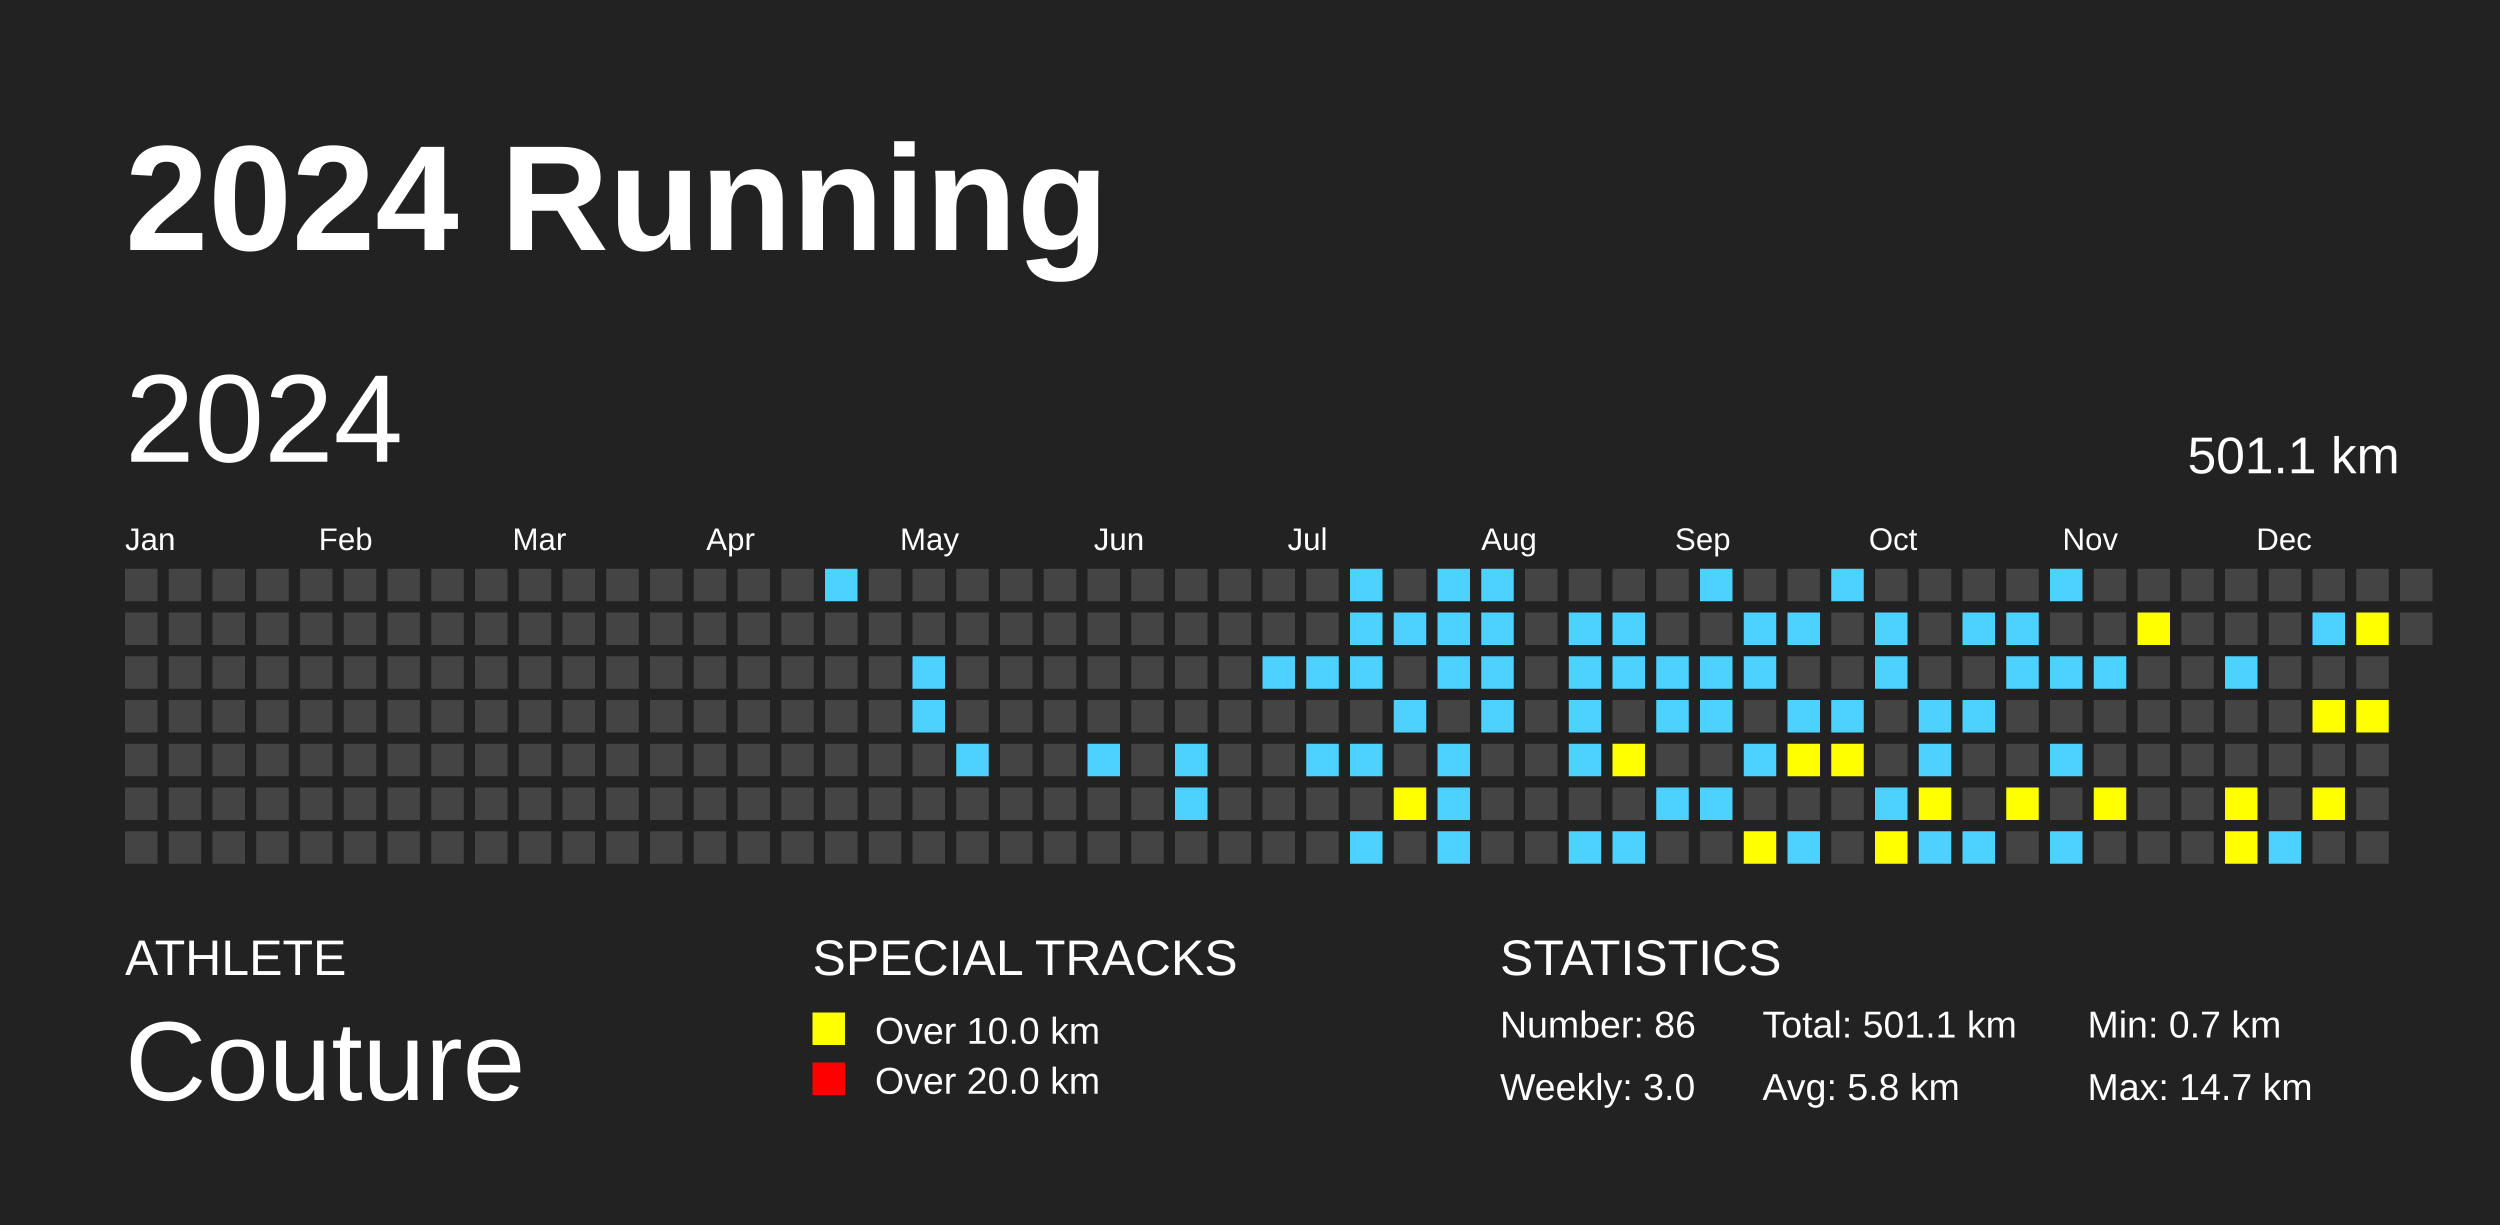
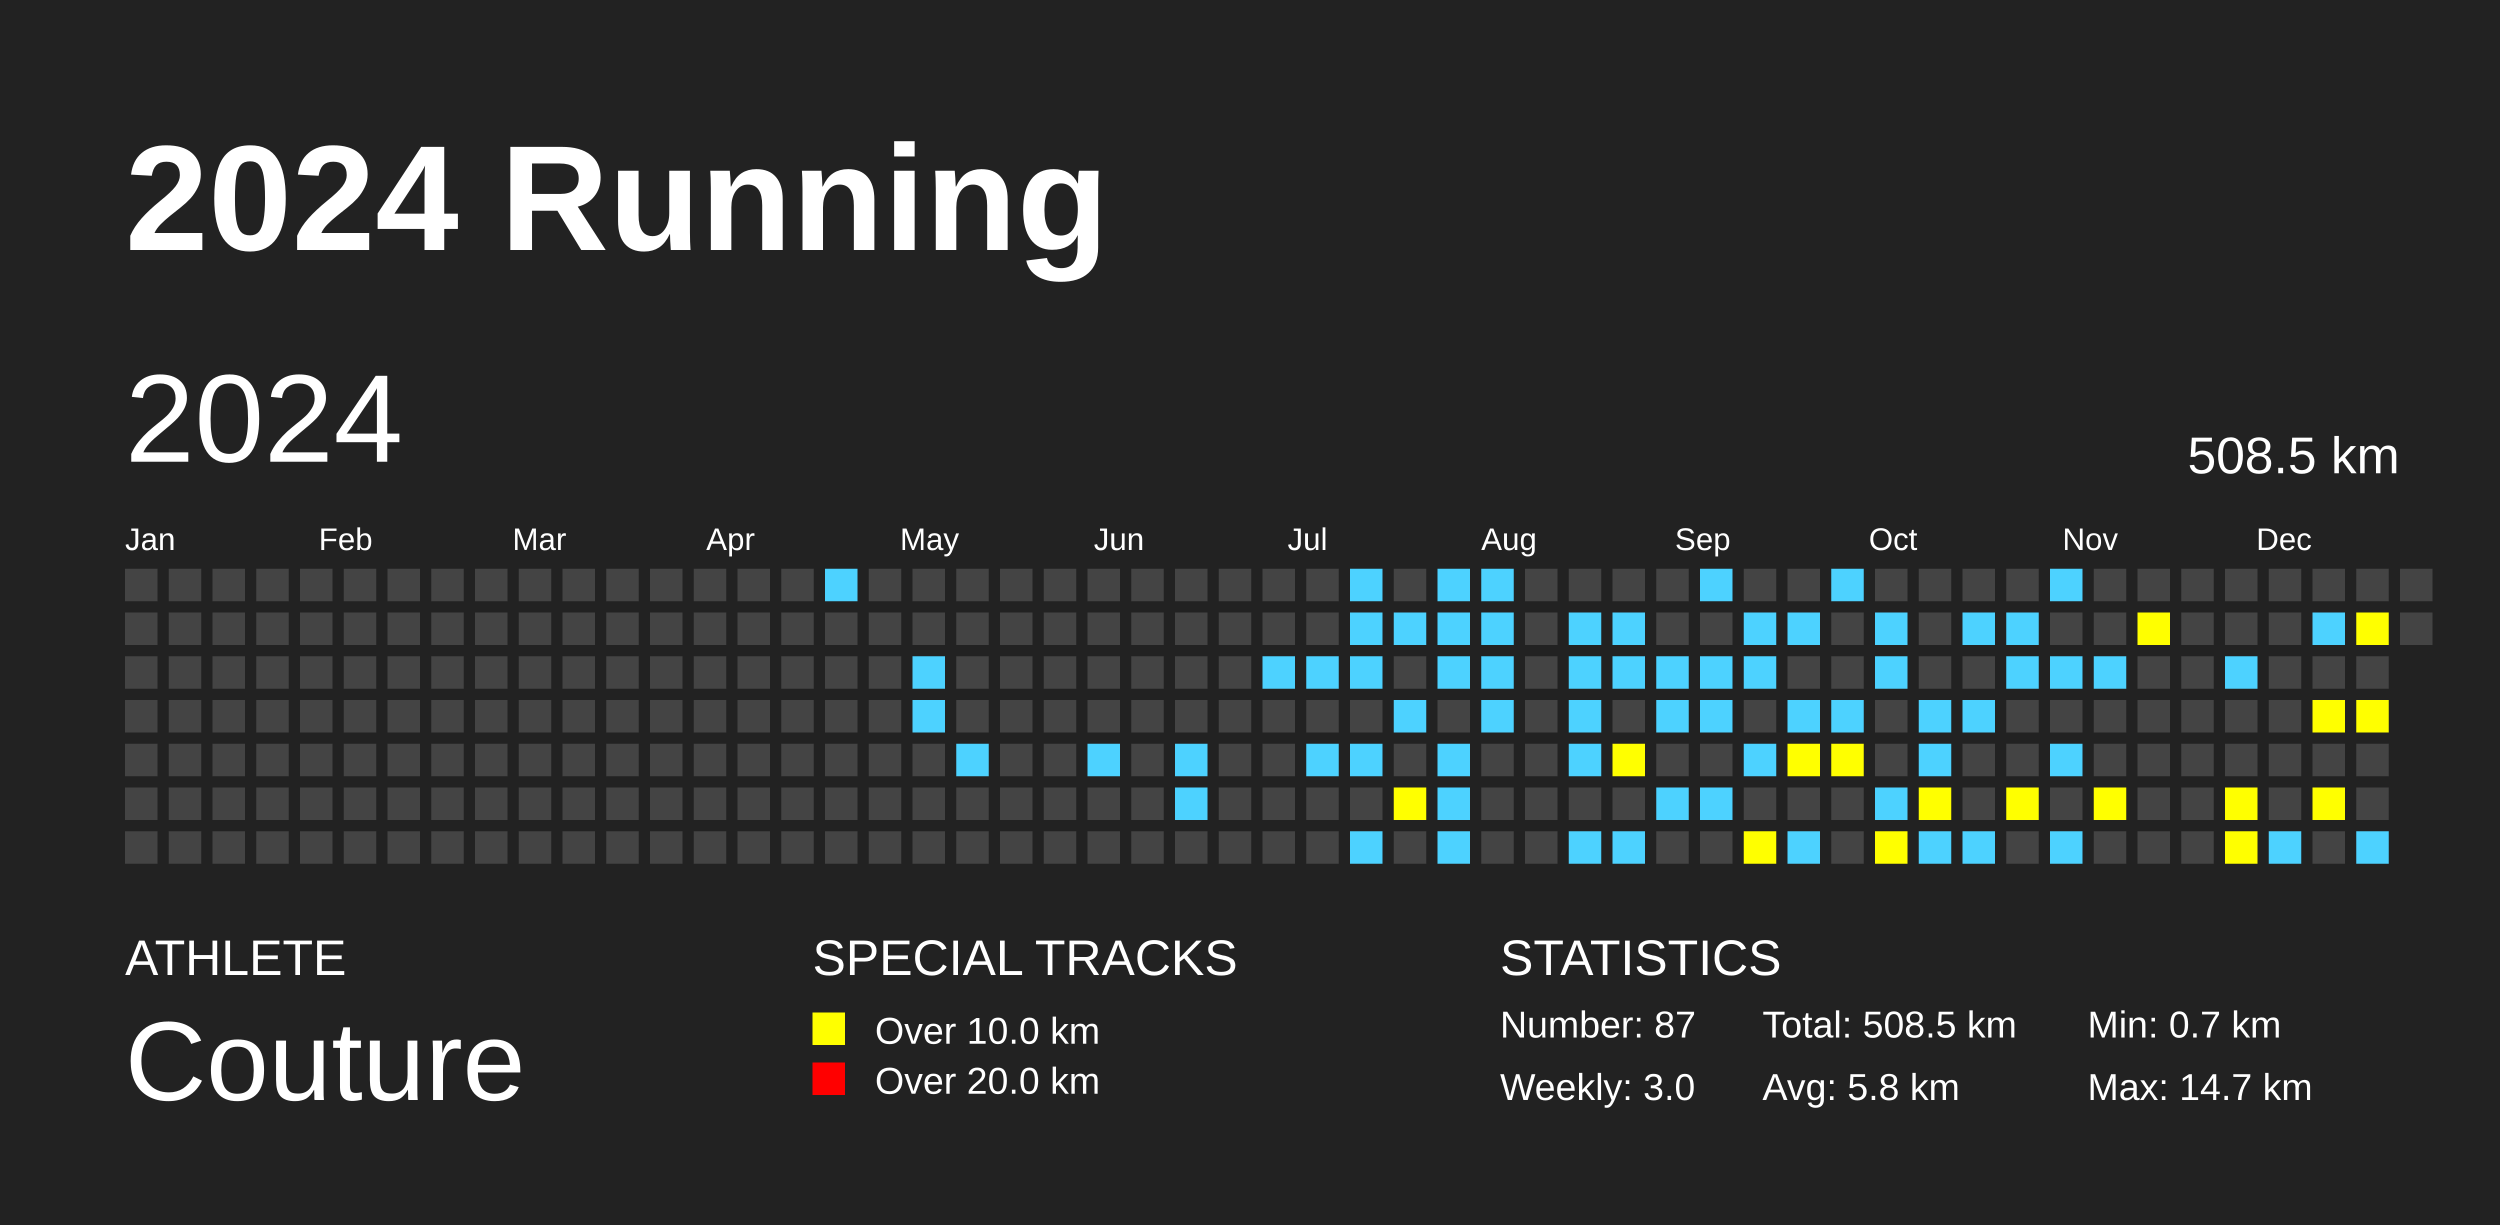
<svg xmlns="http://www.w3.org/2000/svg" baseProfile="full" height="98mm" version="1.1" viewBox="0,0,200,98" width="200mm">
  <defs />
  <rect fill="#222222" height="98" width="200" x="0" y="0" />
  <text fill="#FFFFFF" style="font-size:12px; font-family:Arial; font-weight:bold;" x="10" y="20">2024 Running</text>
  <text fill="#FFFFFF" style="font-size:4px; font-family:Arial" x="10" y="78">ATHLETE</text>
  <text fill="#FFFFFF" style="font-size:9px; font-family:Arial" x="10" y="88">Couture</text>
  <text fill="#FFFFFF" style="font-size:4px; font-family:Arial" x="65" y="78">SPECIAL TRACKS</text>
  <rect fill="yellow" height="2.6" width="2.6" x="65" y="81" />
  <text fill="#FFFFFF" style="font-size:3px; font-family:Arial" x="70" y="83.5">Over 10.0 km</text>
  <rect fill="red" height="2.6" width="2.6" x="65" y="85" />
  <text fill="#FFFFFF" style="font-size:3px; font-family:Arial" x="70" y="87.5">Over 20.0 km</text>
  <text fill="#FFFFFF" style="font-size:4px; font-family:Arial" x="120" y="78">STATISTICS</text>
-   <text fill="#FFFFFF" style="font-size:3px; font-family:Arial" x="120" y="83">Number: 86</text>
+   <text fill="#FFFFFF" style="font-size:3px; font-family:Arial" x="120" y="83">Number: 87</text>
  <text fill="#FFFFFF" style="font-size:3px; font-family:Arial" x="120" y="88">Weekly: 3.0</text>
-   <text fill="#FFFFFF" style="font-size:3px; font-family:Arial" x="141" y="83">Total: 501.1 km</text>
+   <text fill="#FFFFFF" style="font-size:3px; font-family:Arial" x="141" y="83">Total: 508.5 km</text>
  <text fill="#FFFFFF" style="font-size:3px; font-family:Arial" x="141" y="88">Avg: 5.8 km</text>
  <text fill="#FFFFFF" style="font-size:3px; font-family:Arial" x="167" y="83">Min: 0.7 km</text>
  <text fill="#FFFFFF" style="font-size:3px; font-family:Arial" x="167" y="88">Max: 14.7 km</text>
  <text dominant-baseline="hanging" fill="#FFFFFF" style="font-size:10.0px; font-family:Arial;" x="10" y="30">2024</text>
-   <text dominant-baseline="hanging" fill="#FFFFFF" style="font-size:4.125px; font-family:Arial;" x="175" y="35">501.1 km</text>
+   <text dominant-baseline="hanging" fill="#FFFFFF" style="font-size:4.125px; font-family:Arial;" x="175" y="35">508.5 km</text>
  <text fill="#FFFFFF" style="font-size:2.5px; font-family:Arial" x="10.0" y="44">Jan</text>
  <text fill="#FFFFFF" style="font-size:2.5px; font-family:Arial" x="25.5" y="44">Feb</text>
  <text fill="#FFFFFF" style="font-size:2.5px; font-family:Arial" x="41.0" y="44">Mar</text>
  <text fill="#FFFFFF" style="font-size:2.5px; font-family:Arial" x="56.5" y="44">Apr</text>
  <text fill="#FFFFFF" style="font-size:2.5px; font-family:Arial" x="72.0" y="44">May</text>
  <text fill="#FFFFFF" style="font-size:2.5px; font-family:Arial" x="87.5" y="44">Jun</text>
  <text fill="#FFFFFF" style="font-size:2.5px; font-family:Arial" x="103.0" y="44">Jul</text>
  <text fill="#FFFFFF" style="font-size:2.5px; font-family:Arial" x="118.5" y="44">Aug</text>
  <text fill="#FFFFFF" style="font-size:2.5px; font-family:Arial" x="134.0" y="44">Sep</text>
  <text fill="#FFFFFF" style="font-size:2.5px; font-family:Arial" x="149.5" y="44">Oct</text>
  <text fill="#FFFFFF" style="font-size:2.5px; font-family:Arial" x="165.0" y="44">Nov</text>
  <text fill="#FFFFFF" style="font-size:2.5px; font-family:Arial" x="180.5" y="44">Dec</text>
  <rect fill="#444444" height="2.6" width="2.6" x="10.0" y="45.5" />
  <rect fill="#444444" height="2.6" width="2.6" x="10.0" y="49.0" />
  <rect fill="#444444" height="2.6" width="2.6" x="10.0" y="52.5" />
  <rect fill="#444444" height="2.6" width="2.6" x="10.0" y="56.0" />
  <rect fill="#444444" height="2.6" width="2.6" x="10.0" y="59.5" />
  <rect fill="#444444" height="2.6" width="2.6" x="10.0" y="63.0" />
  <rect fill="#444444" height="2.6" width="2.6" x="10.0" y="66.5" />
  <rect fill="#444444" height="2.6" width="2.6" x="13.5" y="45.5" />
  <rect fill="#444444" height="2.6" width="2.6" x="13.5" y="49.0" />
  <rect fill="#444444" height="2.6" width="2.6" x="13.5" y="52.5" />
  <rect fill="#444444" height="2.6" width="2.6" x="13.5" y="56.0" />
  <rect fill="#444444" height="2.6" width="2.6" x="13.5" y="59.5" />
  <rect fill="#444444" height="2.6" width="2.6" x="13.5" y="63.0" />
  <rect fill="#444444" height="2.6" width="2.6" x="13.5" y="66.5" />
  <rect fill="#444444" height="2.6" width="2.6" x="17.0" y="45.5" />
  <rect fill="#444444" height="2.6" width="2.6" x="17.0" y="49.0" />
  <rect fill="#444444" height="2.6" width="2.6" x="17.0" y="52.5" />
  <rect fill="#444444" height="2.6" width="2.6" x="17.0" y="56.0" />
  <rect fill="#444444" height="2.6" width="2.6" x="17.0" y="59.5" />
  <rect fill="#444444" height="2.6" width="2.6" x="17.0" y="63.0" />
  <rect fill="#444444" height="2.6" width="2.6" x="17.0" y="66.5" />
  <rect fill="#444444" height="2.6" width="2.6" x="20.5" y="45.5" />
  <rect fill="#444444" height="2.6" width="2.6" x="20.5" y="49.0" />
  <rect fill="#444444" height="2.6" width="2.6" x="20.5" y="52.5" />
  <rect fill="#444444" height="2.6" width="2.6" x="20.5" y="56.0" />
  <rect fill="#444444" height="2.6" width="2.6" x="20.5" y="59.5" />
  <rect fill="#444444" height="2.6" width="2.6" x="20.5" y="63.0" />
  <rect fill="#444444" height="2.6" width="2.6" x="20.5" y="66.5" />
  <rect fill="#444444" height="2.6" width="2.6" x="24.0" y="45.5" />
  <rect fill="#444444" height="2.6" width="2.6" x="24.0" y="49.0" />
  <rect fill="#444444" height="2.6" width="2.6" x="24.0" y="52.5" />
  <rect fill="#444444" height="2.6" width="2.6" x="24.0" y="56.0" />
  <rect fill="#444444" height="2.6" width="2.6" x="24.0" y="59.5" />
  <rect fill="#444444" height="2.6" width="2.6" x="24.0" y="63.0" />
  <rect fill="#444444" height="2.6" width="2.6" x="24.0" y="66.5" />
  <rect fill="#444444" height="2.6" width="2.6" x="27.5" y="45.5" />
  <rect fill="#444444" height="2.6" width="2.6" x="27.5" y="49.0" />
  <rect fill="#444444" height="2.6" width="2.6" x="27.5" y="52.5" />
  <rect fill="#444444" height="2.6" width="2.6" x="27.5" y="56.0" />
  <rect fill="#444444" height="2.6" width="2.6" x="27.5" y="59.5" />
  <rect fill="#444444" height="2.6" width="2.6" x="27.5" y="63.0" />
  <rect fill="#444444" height="2.6" width="2.6" x="27.5" y="66.5" />
  <rect fill="#444444" height="2.6" width="2.6" x="31.0" y="45.5" />
  <rect fill="#444444" height="2.6" width="2.6" x="31.0" y="49.0" />
  <rect fill="#444444" height="2.6" width="2.6" x="31.0" y="52.5" />
  <rect fill="#444444" height="2.6" width="2.6" x="31.0" y="56.0" />
  <rect fill="#444444" height="2.6" width="2.6" x="31.0" y="59.5" />
  <rect fill="#444444" height="2.6" width="2.6" x="31.0" y="63.0" />
  <rect fill="#444444" height="2.6" width="2.6" x="31.0" y="66.5" />
  <rect fill="#444444" height="2.6" width="2.6" x="34.5" y="45.5" />
  <rect fill="#444444" height="2.6" width="2.6" x="34.5" y="49.0" />
  <rect fill="#444444" height="2.6" width="2.6" x="34.5" y="52.5" />
  <rect fill="#444444" height="2.6" width="2.6" x="34.5" y="56.0" />
  <rect fill="#444444" height="2.6" width="2.6" x="34.5" y="59.5" />
  <rect fill="#444444" height="2.6" width="2.6" x="34.5" y="63.0" />
  <rect fill="#444444" height="2.6" width="2.6" x="34.5" y="66.5" />
  <rect fill="#444444" height="2.6" width="2.6" x="38.0" y="45.5" />
  <rect fill="#444444" height="2.6" width="2.6" x="38.0" y="49.0" />
  <rect fill="#444444" height="2.6" width="2.6" x="38.0" y="52.5" />
  <rect fill="#444444" height="2.6" width="2.6" x="38.0" y="56.0" />
  <rect fill="#444444" height="2.6" width="2.6" x="38.0" y="59.5" />
  <rect fill="#444444" height="2.6" width="2.6" x="38.0" y="63.0" />
  <rect fill="#444444" height="2.6" width="2.6" x="38.0" y="66.5" />
  <rect fill="#444444" height="2.6" width="2.6" x="41.5" y="45.5" />
  <rect fill="#444444" height="2.6" width="2.6" x="41.5" y="49.0" />
  <rect fill="#444444" height="2.6" width="2.6" x="41.5" y="52.5" />
  <rect fill="#444444" height="2.6" width="2.6" x="41.5" y="56.0" />
  <rect fill="#444444" height="2.6" width="2.6" x="41.5" y="59.5" />
  <rect fill="#444444" height="2.6" width="2.6" x="41.5" y="63.0" />
  <rect fill="#444444" height="2.6" width="2.6" x="41.5" y="66.5" />
  <rect fill="#444444" height="2.6" width="2.6" x="45.0" y="45.5" />
  <rect fill="#444444" height="2.6" width="2.6" x="45.0" y="49.0" />
  <rect fill="#444444" height="2.6" width="2.6" x="45.0" y="52.5" />
  <rect fill="#444444" height="2.6" width="2.6" x="45.0" y="56.0" />
  <rect fill="#444444" height="2.6" width="2.6" x="45.0" y="59.5" />
  <rect fill="#444444" height="2.6" width="2.6" x="45.0" y="63.0" />
  <rect fill="#444444" height="2.6" width="2.6" x="45.0" y="66.5" />
  <rect fill="#444444" height="2.6" width="2.6" x="48.5" y="45.5" />
  <rect fill="#444444" height="2.6" width="2.6" x="48.5" y="49.0" />
  <rect fill="#444444" height="2.6" width="2.6" x="48.5" y="52.5" />
  <rect fill="#444444" height="2.6" width="2.6" x="48.5" y="56.0" />
  <rect fill="#444444" height="2.6" width="2.6" x="48.5" y="59.5" />
  <rect fill="#444444" height="2.6" width="2.6" x="48.5" y="63.0" />
  <rect fill="#444444" height="2.6" width="2.6" x="48.5" y="66.5" />
  <rect fill="#444444" height="2.6" width="2.6" x="52.0" y="45.5" />
  <rect fill="#444444" height="2.6" width="2.6" x="52.0" y="49.0" />
  <rect fill="#444444" height="2.6" width="2.6" x="52.0" y="52.5" />
  <rect fill="#444444" height="2.6" width="2.6" x="52.0" y="56.0" />
  <rect fill="#444444" height="2.6" width="2.6" x="52.0" y="59.5" />
  <rect fill="#444444" height="2.6" width="2.6" x="52.0" y="63.0" />
  <rect fill="#444444" height="2.6" width="2.6" x="52.0" y="66.5" />
  <rect fill="#444444" height="2.6" width="2.6" x="55.5" y="45.5" />
  <rect fill="#444444" height="2.6" width="2.6" x="55.5" y="49.0" />
  <rect fill="#444444" height="2.6" width="2.6" x="55.5" y="52.5" />
  <rect fill="#444444" height="2.6" width="2.6" x="55.5" y="56.0" />
  <rect fill="#444444" height="2.6" width="2.6" x="55.5" y="59.5" />
  <rect fill="#444444" height="2.6" width="2.6" x="55.5" y="63.0" />
  <rect fill="#444444" height="2.6" width="2.6" x="55.5" y="66.5" />
  <rect fill="#444444" height="2.6" width="2.6" x="59.0" y="45.5" />
  <rect fill="#444444" height="2.6" width="2.6" x="59.0" y="49.0" />
  <rect fill="#444444" height="2.6" width="2.6" x="59.0" y="52.5" />
  <rect fill="#444444" height="2.6" width="2.6" x="59.0" y="56.0" />
  <rect fill="#444444" height="2.6" width="2.6" x="59.0" y="59.5" />
  <rect fill="#444444" height="2.6" width="2.6" x="59.0" y="63.0" />
  <rect fill="#444444" height="2.6" width="2.6" x="59.0" y="66.5" />
  <rect fill="#444444" height="2.6" width="2.6" x="62.5" y="45.5" />
  <rect fill="#444444" height="2.6" width="2.6" x="62.5" y="49.0" />
  <rect fill="#444444" height="2.6" width="2.6" x="62.5" y="52.5" />
  <rect fill="#444444" height="2.6" width="2.6" x="62.5" y="56.0" />
  <rect fill="#444444" height="2.6" width="2.6" x="62.5" y="59.5" />
  <rect fill="#444444" height="2.6" width="2.6" x="62.5" y="63.0" />
  <rect fill="#444444" height="2.6" width="2.6" x="62.5" y="66.5" />
  <rect fill="#4DD2FF" height="2.6" width="2.6" x="66.0" y="45.5" />
  <rect fill="#444444" height="2.6" width="2.6" x="66.0" y="49.0" />
  <rect fill="#444444" height="2.6" width="2.6" x="66.0" y="52.5" />
  <rect fill="#444444" height="2.6" width="2.6" x="66.0" y="56.0" />
  <rect fill="#444444" height="2.6" width="2.6" x="66.0" y="59.5" />
  <rect fill="#444444" height="2.6" width="2.6" x="66.0" y="63.0" />
  <rect fill="#444444" height="2.6" width="2.6" x="66.0" y="66.5" />
  <rect fill="#444444" height="2.6" width="2.6" x="69.5" y="45.5" />
  <rect fill="#444444" height="2.6" width="2.6" x="69.5" y="49.0" />
  <rect fill="#444444" height="2.6" width="2.6" x="69.5" y="52.5" />
  <rect fill="#444444" height="2.6" width="2.6" x="69.5" y="56.0" />
  <rect fill="#444444" height="2.6" width="2.6" x="69.5" y="59.5" />
  <rect fill="#444444" height="2.6" width="2.6" x="69.5" y="63.0" />
  <rect fill="#444444" height="2.6" width="2.6" x="69.5" y="66.5" />
  <rect fill="#444444" height="2.6" width="2.6" x="73.0" y="45.5" />
  <rect fill="#444444" height="2.6" width="2.6" x="73.0" y="49.0" />
  <rect fill="#4DD2FF" height="2.6" width="2.6" x="73.0" y="52.5" />
  <rect fill="#4DD2FF" height="2.6" width="2.6" x="73.0" y="56.0" />
  <rect fill="#444444" height="2.6" width="2.6" x="73.0" y="59.5" />
  <rect fill="#444444" height="2.6" width="2.6" x="73.0" y="63.0" />
  <rect fill="#444444" height="2.6" width="2.6" x="73.0" y="66.5" />
  <rect fill="#444444" height="2.6" width="2.6" x="76.5" y="45.5" />
  <rect fill="#444444" height="2.6" width="2.6" x="76.5" y="49.0" />
  <rect fill="#444444" height="2.6" width="2.6" x="76.5" y="52.5" />
  <rect fill="#444444" height="2.6" width="2.6" x="76.5" y="56.0" />
  <rect fill="#4DD2FF" height="2.6" width="2.6" x="76.5" y="59.5" />
  <rect fill="#444444" height="2.6" width="2.6" x="76.5" y="63.0" />
  <rect fill="#444444" height="2.6" width="2.6" x="76.5" y="66.5" />
  <rect fill="#444444" height="2.6" width="2.6" x="80.0" y="45.5" />
  <rect fill="#444444" height="2.6" width="2.6" x="80.0" y="49.0" />
  <rect fill="#444444" height="2.6" width="2.6" x="80.0" y="52.5" />
  <rect fill="#444444" height="2.6" width="2.6" x="80.0" y="56.0" />
  <rect fill="#444444" height="2.6" width="2.6" x="80.0" y="59.5" />
  <rect fill="#444444" height="2.6" width="2.6" x="80.0" y="63.0" />
  <rect fill="#444444" height="2.6" width="2.6" x="80.0" y="66.5" />
  <rect fill="#444444" height="2.6" width="2.6" x="83.5" y="45.5" />
  <rect fill="#444444" height="2.6" width="2.6" x="83.5" y="49.0" />
  <rect fill="#444444" height="2.6" width="2.6" x="83.5" y="52.5" />
  <rect fill="#444444" height="2.6" width="2.6" x="83.5" y="56.0" />
  <rect fill="#444444" height="2.6" width="2.6" x="83.5" y="59.5" />
  <rect fill="#444444" height="2.6" width="2.6" x="83.5" y="63.0" />
  <rect fill="#444444" height="2.6" width="2.6" x="83.5" y="66.5" />
  <rect fill="#444444" height="2.6" width="2.6" x="87.0" y="45.5" />
  <rect fill="#444444" height="2.6" width="2.6" x="87.0" y="49.0" />
  <rect fill="#444444" height="2.6" width="2.6" x="87.0" y="52.5" />
  <rect fill="#444444" height="2.6" width="2.6" x="87.0" y="56.0" />
  <rect fill="#4DD2FF" height="2.6" width="2.6" x="87.0" y="59.5" />
  <rect fill="#444444" height="2.6" width="2.6" x="87.0" y="63.0" />
  <rect fill="#444444" height="2.6" width="2.6" x="87.0" y="66.5" />
  <rect fill="#444444" height="2.6" width="2.6" x="90.5" y="45.5" />
  <rect fill="#444444" height="2.6" width="2.6" x="90.5" y="49.0" />
  <rect fill="#444444" height="2.6" width="2.6" x="90.5" y="52.5" />
  <rect fill="#444444" height="2.6" width="2.6" x="90.5" y="56.0" />
  <rect fill="#444444" height="2.6" width="2.6" x="90.5" y="59.5" />
  <rect fill="#444444" height="2.6" width="2.6" x="90.5" y="63.0" />
  <rect fill="#444444" height="2.6" width="2.6" x="90.5" y="66.5" />
  <rect fill="#444444" height="2.6" width="2.6" x="94.0" y="45.5" />
  <rect fill="#444444" height="2.6" width="2.6" x="94.0" y="49.0" />
  <rect fill="#444444" height="2.6" width="2.6" x="94.0" y="52.5" />
  <rect fill="#444444" height="2.6" width="2.6" x="94.0" y="56.0" />
  <rect fill="#4DD2FF" height="2.6" width="2.6" x="94.0" y="59.5" />
  <rect fill="#4DD2FF" height="2.6" width="2.6" x="94.0" y="63.0" />
  <rect fill="#444444" height="2.6" width="2.6" x="94.0" y="66.5" />
  <rect fill="#444444" height="2.6" width="2.6" x="97.5" y="45.5" />
  <rect fill="#444444" height="2.6" width="2.6" x="97.5" y="49.0" />
  <rect fill="#444444" height="2.6" width="2.6" x="97.5" y="52.5" />
  <rect fill="#444444" height="2.6" width="2.6" x="97.5" y="56.0" />
  <rect fill="#444444" height="2.6" width="2.6" x="97.5" y="59.5" />
  <rect fill="#444444" height="2.6" width="2.6" x="97.5" y="63.0" />
  <rect fill="#444444" height="2.6" width="2.6" x="97.5" y="66.5" />
  <rect fill="#444444" height="2.6" width="2.6" x="101.0" y="45.5" />
  <rect fill="#444444" height="2.6" width="2.6" x="101.0" y="49.0" />
  <rect fill="#4DD2FF" height="2.6" width="2.6" x="101.0" y="52.5" />
  <rect fill="#444444" height="2.6" width="2.6" x="101.0" y="56.0" />
  <rect fill="#444444" height="2.6" width="2.6" x="101.0" y="59.5" />
  <rect fill="#444444" height="2.6" width="2.6" x="101.0" y="63.0" />
  <rect fill="#444444" height="2.6" width="2.6" x="101.0" y="66.5" />
  <rect fill="#444444" height="2.6" width="2.6" x="104.5" y="45.5" />
  <rect fill="#444444" height="2.6" width="2.6" x="104.5" y="49.0" />
  <rect fill="#4DD2FF" height="2.6" width="2.6" x="104.5" y="52.5" />
  <rect fill="#444444" height="2.6" width="2.6" x="104.5" y="56.0" />
  <rect fill="#4DD2FF" height="2.6" width="2.6" x="104.5" y="59.5" />
  <rect fill="#444444" height="2.6" width="2.6" x="104.5" y="63.0" />
  <rect fill="#444444" height="2.6" width="2.6" x="104.5" y="66.5" />
  <rect fill="#4DD2FF" height="2.6" width="2.6" x="108.0" y="45.5" />
  <rect fill="#4DD2FF" height="2.6" width="2.6" x="108.0" y="49.0" />
  <rect fill="#4DD2FF" height="2.6" width="2.6" x="108.0" y="52.5" />
  <rect fill="#444444" height="2.6" width="2.6" x="108.0" y="56.0" />
  <rect fill="#4DD2FF" height="2.6" width="2.6" x="108.0" y="59.5" />
  <rect fill="#444444" height="2.6" width="2.6" x="108.0" y="63.0" />
  <rect fill="#4DD2FF" height="2.6" width="2.6" x="108.0" y="66.5" />
  <rect fill="#444444" height="2.6" width="2.6" x="111.5" y="45.5" />
  <rect fill="#4DD2FF" height="2.6" width="2.6" x="111.5" y="49.0" />
  <rect fill="#444444" height="2.6" width="2.6" x="111.5" y="52.5" />
  <rect fill="#4DD2FF" height="2.6" width="2.6" x="111.5" y="56.0" />
  <rect fill="#444444" height="2.6" width="2.6" x="111.5" y="59.5" />
  <rect fill="yellow" height="2.6" width="2.6" x="111.5" y="63.0" />
  <rect fill="#444444" height="2.6" width="2.6" x="111.5" y="66.5" />
  <rect fill="#4DD2FF" height="2.6" width="2.6" x="115.0" y="45.5" />
  <rect fill="#4DD2FF" height="2.6" width="2.6" x="115.0" y="49.0" />
  <rect fill="#4DD2FF" height="2.6" width="2.6" x="115.0" y="52.5" />
  <rect fill="#444444" height="2.6" width="2.6" x="115.0" y="56.0" />
  <rect fill="#4DD2FF" height="2.6" width="2.6" x="115.0" y="59.5" />
  <rect fill="#4DD2FF" height="2.6" width="2.6" x="115.0" y="63.0" />
  <rect fill="#4DD2FF" height="2.6" width="2.6" x="115.0" y="66.5" />
  <rect fill="#4DD2FF" height="2.6" width="2.6" x="118.5" y="45.5" />
  <rect fill="#4DD2FF" height="2.6" width="2.6" x="118.5" y="49.0" />
  <rect fill="#4DD2FF" height="2.6" width="2.6" x="118.5" y="52.5" />
  <rect fill="#4DD2FF" height="2.6" width="2.6" x="118.5" y="56.0" />
  <rect fill="#444444" height="2.6" width="2.6" x="118.5" y="59.5" />
  <rect fill="#444444" height="2.6" width="2.6" x="118.5" y="63.0" />
  <rect fill="#444444" height="2.6" width="2.6" x="118.5" y="66.5" />
  <rect fill="#444444" height="2.6" width="2.6" x="122.0" y="45.5" />
  <rect fill="#444444" height="2.6" width="2.6" x="122.0" y="49.0" />
  <rect fill="#444444" height="2.6" width="2.6" x="122.0" y="52.5" />
  <rect fill="#444444" height="2.6" width="2.6" x="122.0" y="56.0" />
  <rect fill="#444444" height="2.6" width="2.6" x="122.0" y="59.5" />
  <rect fill="#444444" height="2.6" width="2.6" x="122.0" y="63.0" />
  <rect fill="#444444" height="2.6" width="2.6" x="122.0" y="66.5" />
  <rect fill="#444444" height="2.6" width="2.6" x="125.5" y="45.5" />
  <rect fill="#4DD2FF" height="2.6" width="2.6" x="125.5" y="49.0" />
  <rect fill="#4DD2FF" height="2.6" width="2.6" x="125.5" y="52.5" />
  <rect fill="#4DD2FF" height="2.6" width="2.6" x="125.5" y="56.0" />
  <rect fill="#4DD2FF" height="2.6" width="2.6" x="125.5" y="59.5" />
  <rect fill="#444444" height="2.6" width="2.6" x="125.5" y="63.0" />
  <rect fill="#4DD2FF" height="2.6" width="2.6" x="125.5" y="66.5" />
  <rect fill="#444444" height="2.6" width="2.6" x="129.0" y="45.5" />
  <rect fill="#4DD2FF" height="2.6" width="2.6" x="129.0" y="49.0" />
  <rect fill="#4DD2FF" height="2.6" width="2.6" x="129.0" y="52.5" />
  <rect fill="#444444" height="2.6" width="2.6" x="129.0" y="56.0" />
  <rect fill="yellow" height="2.6" width="2.6" x="129.0" y="59.5" />
  <rect fill="#444444" height="2.6" width="2.6" x="129.0" y="63.0" />
  <rect fill="#4DD2FF" height="2.6" width="2.6" x="129.0" y="66.5" />
  <rect fill="#444444" height="2.6" width="2.6" x="132.5" y="45.5" />
  <rect fill="#444444" height="2.6" width="2.6" x="132.5" y="49.0" />
  <rect fill="#4DD2FF" height="2.6" width="2.6" x="132.5" y="52.5" />
  <rect fill="#4DD2FF" height="2.6" width="2.6" x="132.5" y="56.0" />
  <rect fill="#444444" height="2.6" width="2.6" x="132.5" y="59.5" />
  <rect fill="#4DD2FF" height="2.6" width="2.6" x="132.5" y="63.0" />
  <rect fill="#444444" height="2.6" width="2.6" x="132.5" y="66.5" />
  <rect fill="#4DD2FF" height="2.6" width="2.6" x="136.0" y="45.5" />
  <rect fill="#444444" height="2.6" width="2.6" x="136.0" y="49.0" />
  <rect fill="#4DD2FF" height="2.6" width="2.6" x="136.0" y="52.5" />
  <rect fill="#4DD2FF" height="2.6" width="2.6" x="136.0" y="56.0" />
  <rect fill="#444444" height="2.6" width="2.6" x="136.0" y="59.5" />
  <rect fill="#4DD2FF" height="2.6" width="2.6" x="136.0" y="63.0" />
  <rect fill="#444444" height="2.6" width="2.6" x="136.0" y="66.5" />
  <rect fill="#444444" height="2.6" width="2.6" x="139.5" y="45.5" />
  <rect fill="#4DD2FF" height="2.6" width="2.6" x="139.5" y="49.0" />
  <rect fill="#4DD2FF" height="2.6" width="2.6" x="139.5" y="52.5" />
  <rect fill="#444444" height="2.6" width="2.6" x="139.5" y="56.0" />
  <rect fill="#4DD2FF" height="2.6" width="2.6" x="139.5" y="59.5" />
  <rect fill="#444444" height="2.6" width="2.6" x="139.5" y="63.0" />
  <rect fill="yellow" height="2.6" width="2.6" x="139.5" y="66.5" />
  <rect fill="#444444" height="2.6" width="2.6" x="143.0" y="45.5" />
  <rect fill="#4DD2FF" height="2.6" width="2.6" x="143.0" y="49.0" />
  <rect fill="#444444" height="2.6" width="2.6" x="143.0" y="52.5" />
  <rect fill="#4DD2FF" height="2.6" width="2.6" x="143.0" y="56.0" />
  <rect fill="yellow" height="2.6" width="2.6" x="143.0" y="59.5" />
  <rect fill="#444444" height="2.6" width="2.6" x="143.0" y="63.0" />
  <rect fill="#4DD2FF" height="2.6" width="2.6" x="143.0" y="66.5" />
  <rect fill="#4DD2FF" height="2.6" width="2.6" x="146.5" y="45.5" />
  <rect fill="#444444" height="2.6" width="2.6" x="146.5" y="49.0" />
  <rect fill="#444444" height="2.6" width="2.6" x="146.5" y="52.5" />
  <rect fill="#4DD2FF" height="2.6" width="2.6" x="146.5" y="56.0" />
  <rect fill="yellow" height="2.6" width="2.6" x="146.5" y="59.5" />
  <rect fill="#444444" height="2.6" width="2.6" x="146.5" y="63.0" />
  <rect fill="#444444" height="2.6" width="2.6" x="146.5" y="66.5" />
  <rect fill="#444444" height="2.6" width="2.6" x="150.0" y="45.5" />
  <rect fill="#4DD2FF" height="2.6" width="2.6" x="150.0" y="49.0" />
  <rect fill="#4DD2FF" height="2.6" width="2.6" x="150.0" y="52.5" />
  <rect fill="#444444" height="2.6" width="2.6" x="150.0" y="56.0" />
  <rect fill="#444444" height="2.6" width="2.6" x="150.0" y="59.5" />
  <rect fill="#4DD2FF" height="2.6" width="2.6" x="150.0" y="63.0" />
  <rect fill="yellow" height="2.6" width="2.6" x="150.0" y="66.5" />
  <rect fill="#444444" height="2.6" width="2.6" x="153.5" y="45.5" />
  <rect fill="#444444" height="2.6" width="2.6" x="153.5" y="49.0" />
  <rect fill="#444444" height="2.6" width="2.6" x="153.5" y="52.5" />
  <rect fill="#4DD2FF" height="2.6" width="2.6" x="153.5" y="56.0" />
  <rect fill="#4DD2FF" height="2.6" width="2.6" x="153.5" y="59.5" />
  <rect fill="yellow" height="2.6" width="2.6" x="153.5" y="63.0" />
  <rect fill="#4DD2FF" height="2.6" width="2.6" x="153.5" y="66.5" />
  <rect fill="#444444" height="2.6" width="2.6" x="157.0" y="45.5" />
  <rect fill="#4DD2FF" height="2.6" width="2.6" x="157.0" y="49.0" />
  <rect fill="#444444" height="2.6" width="2.6" x="157.0" y="52.5" />
  <rect fill="#4DD2FF" height="2.6" width="2.6" x="157.0" y="56.0" />
  <rect fill="#444444" height="2.6" width="2.6" x="157.0" y="59.5" />
  <rect fill="#444444" height="2.6" width="2.6" x="157.0" y="63.0" />
  <rect fill="#4DD2FF" height="2.6" width="2.6" x="157.0" y="66.5" />
  <rect fill="#444444" height="2.6" width="2.6" x="160.5" y="45.5" />
  <rect fill="#4DD2FF" height="2.6" width="2.6" x="160.5" y="49.0" />
  <rect fill="#4DD2FF" height="2.6" width="2.6" x="160.5" y="52.5" />
  <rect fill="#444444" height="2.6" width="2.6" x="160.5" y="56.0" />
  <rect fill="#444444" height="2.6" width="2.6" x="160.5" y="59.5" />
  <rect fill="yellow" height="2.6" width="2.6" x="160.5" y="63.0" />
  <rect fill="#444444" height="2.6" width="2.6" x="160.5" y="66.5" />
  <rect fill="#4DD2FF" height="2.6" width="2.6" x="164.0" y="45.5" />
  <rect fill="#444444" height="2.6" width="2.6" x="164.0" y="49.0" />
  <rect fill="#4DD2FF" height="2.6" width="2.6" x="164.0" y="52.5" />
  <rect fill="#444444" height="2.6" width="2.6" x="164.0" y="56.0" />
  <rect fill="#4DD2FF" height="2.6" width="2.6" x="164.0" y="59.5" />
  <rect fill="#444444" height="2.6" width="2.6" x="164.0" y="63.0" />
  <rect fill="#4DD2FF" height="2.6" width="2.6" x="164.0" y="66.5" />
  <rect fill="#444444" height="2.6" width="2.6" x="167.5" y="45.5" />
  <rect fill="#444444" height="2.6" width="2.6" x="167.5" y="49.0" />
  <rect fill="#4DD2FF" height="2.6" width="2.6" x="167.5" y="52.5" />
  <rect fill="#444444" height="2.6" width="2.6" x="167.5" y="56.0" />
  <rect fill="#444444" height="2.6" width="2.6" x="167.5" y="59.5" />
  <rect fill="yellow" height="2.6" width="2.6" x="167.5" y="63.0" />
  <rect fill="#444444" height="2.6" width="2.6" x="167.5" y="66.5" />
  <rect fill="#444444" height="2.6" width="2.6" x="171.0" y="45.5" />
  <rect fill="yellow" height="2.6" width="2.6" x="171.0" y="49.0" />
  <rect fill="#444444" height="2.6" width="2.6" x="171.0" y="52.5" />
  <rect fill="#444444" height="2.6" width="2.6" x="171.0" y="56.0" />
  <rect fill="#444444" height="2.6" width="2.6" x="171.0" y="59.5" />
  <rect fill="#444444" height="2.6" width="2.6" x="171.0" y="63.0" />
  <rect fill="#444444" height="2.6" width="2.6" x="171.0" y="66.5" />
  <rect fill="#444444" height="2.6" width="2.6" x="174.5" y="45.5" />
  <rect fill="#444444" height="2.6" width="2.6" x="174.5" y="49.0" />
  <rect fill="#444444" height="2.6" width="2.6" x="174.5" y="52.5" />
  <rect fill="#444444" height="2.6" width="2.6" x="174.5" y="56.0" />
  <rect fill="#444444" height="2.6" width="2.6" x="174.5" y="59.5" />
  <rect fill="#444444" height="2.6" width="2.6" x="174.5" y="63.0" />
  <rect fill="#444444" height="2.6" width="2.6" x="174.5" y="66.5" />
  <rect fill="#444444" height="2.6" width="2.6" x="178.0" y="45.5" />
  <rect fill="#444444" height="2.6" width="2.6" x="178.0" y="49.0" />
  <rect fill="#4DD2FF" height="2.6" width="2.6" x="178.0" y="52.5" />
  <rect fill="#444444" height="2.6" width="2.6" x="178.0" y="56.0" />
  <rect fill="#444444" height="2.6" width="2.6" x="178.0" y="59.5" />
  <rect fill="yellow" height="2.6" width="2.6" x="178.0" y="63.0" />
  <rect fill="yellow" height="2.6" width="2.6" x="178.0" y="66.5" />
  <rect fill="#444444" height="2.6" width="2.6" x="181.5" y="45.5" />
  <rect fill="#444444" height="2.6" width="2.6" x="181.5" y="49.0" />
  <rect fill="#444444" height="2.6" width="2.6" x="181.5" y="52.5" />
  <rect fill="#444444" height="2.6" width="2.6" x="181.5" y="56.0" />
  <rect fill="#444444" height="2.6" width="2.6" x="181.5" y="59.5" />
  <rect fill="#444444" height="2.6" width="2.6" x="181.5" y="63.0" />
  <rect fill="#4DD2FF" height="2.6" width="2.6" x="181.5" y="66.5" />
  <rect fill="#444444" height="2.6" width="2.6" x="185.0" y="45.5" />
  <rect fill="#4DD2FF" height="2.6" width="2.6" x="185.0" y="49.0" />
  <rect fill="#444444" height="2.6" width="2.6" x="185.0" y="52.5" />
  <rect fill="yellow" height="2.6" width="2.6" x="185.0" y="56.0" />
  <rect fill="#444444" height="2.6" width="2.6" x="185.0" y="59.5" />
  <rect fill="yellow" height="2.6" width="2.6" x="185.0" y="63.0" />
  <rect fill="#444444" height="2.6" width="2.6" x="185.0" y="66.5" />
  <rect fill="#444444" height="2.6" width="2.6" x="188.5" y="45.5" />
  <rect fill="yellow" height="2.6" width="2.6" x="188.5" y="49.0" />
  <rect fill="#444444" height="2.6" width="2.6" x="188.5" y="52.5" />
  <rect fill="yellow" height="2.6" width="2.6" x="188.5" y="56.0" />
  <rect fill="#444444" height="2.6" width="2.6" x="188.5" y="59.5" />
  <rect fill="#444444" height="2.6" width="2.6" x="188.5" y="63.0" />
-   <rect fill="#444444" height="2.6" width="2.6" x="188.5" y="66.5" />
+   <rect fill="#4DD2FF" height="2.6" width="2.6" x="188.5" y="66.5" />
  <rect fill="#444444" height="2.6" width="2.6" x="192.0" y="45.5" />
  <rect fill="#444444" height="2.6" width="2.6" x="192.0" y="49.0" />
</svg>
